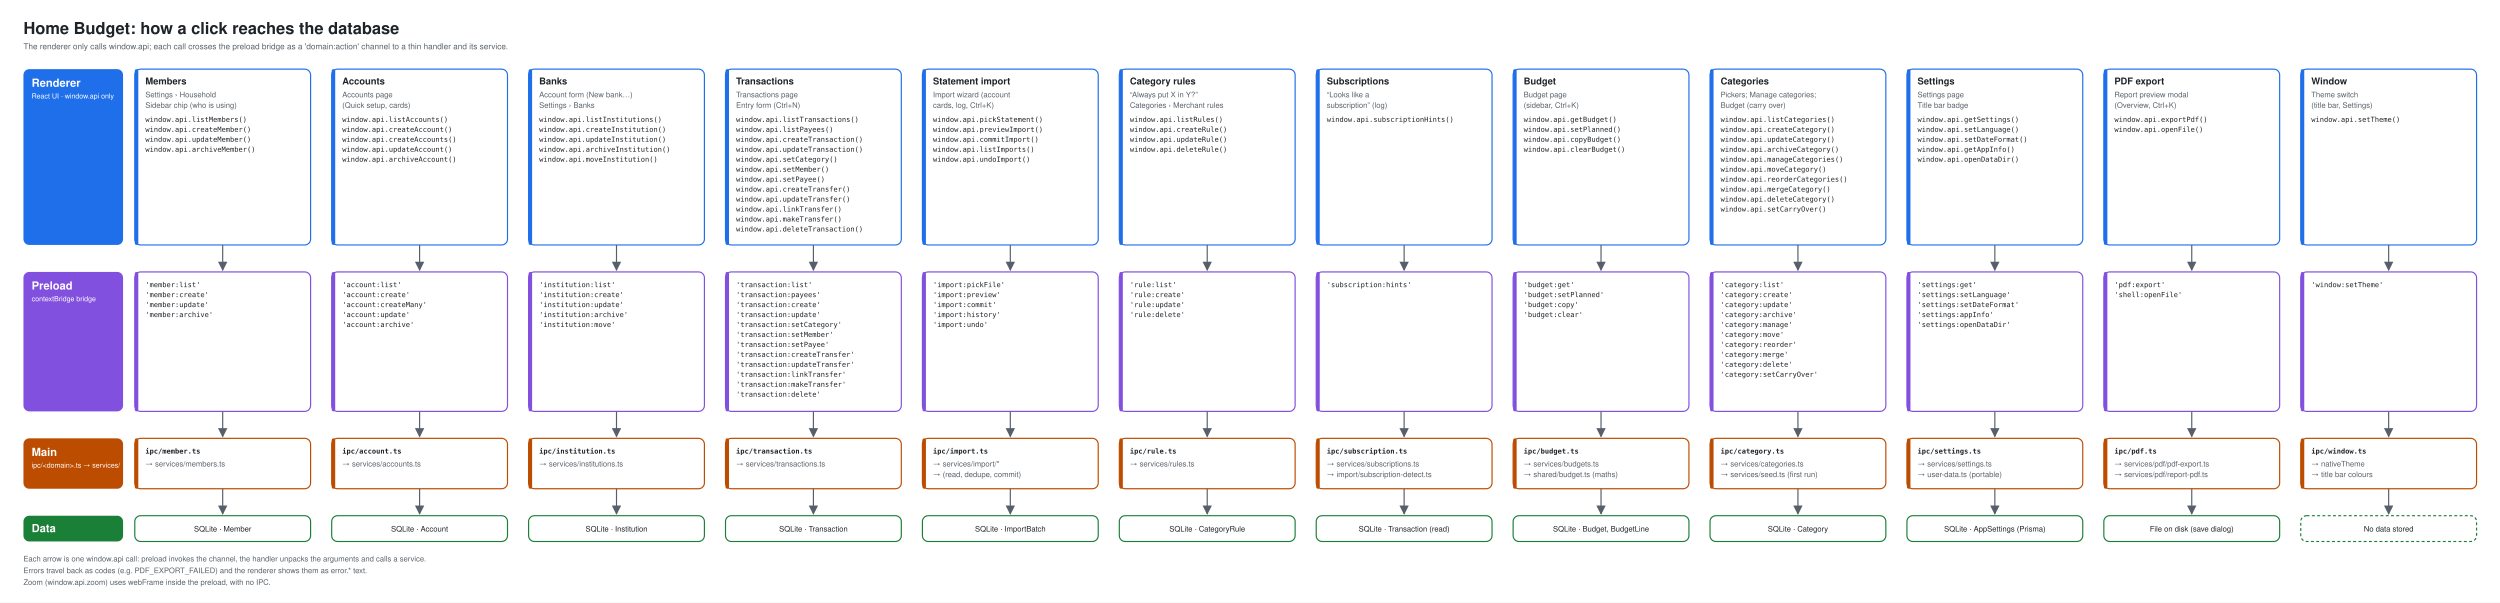
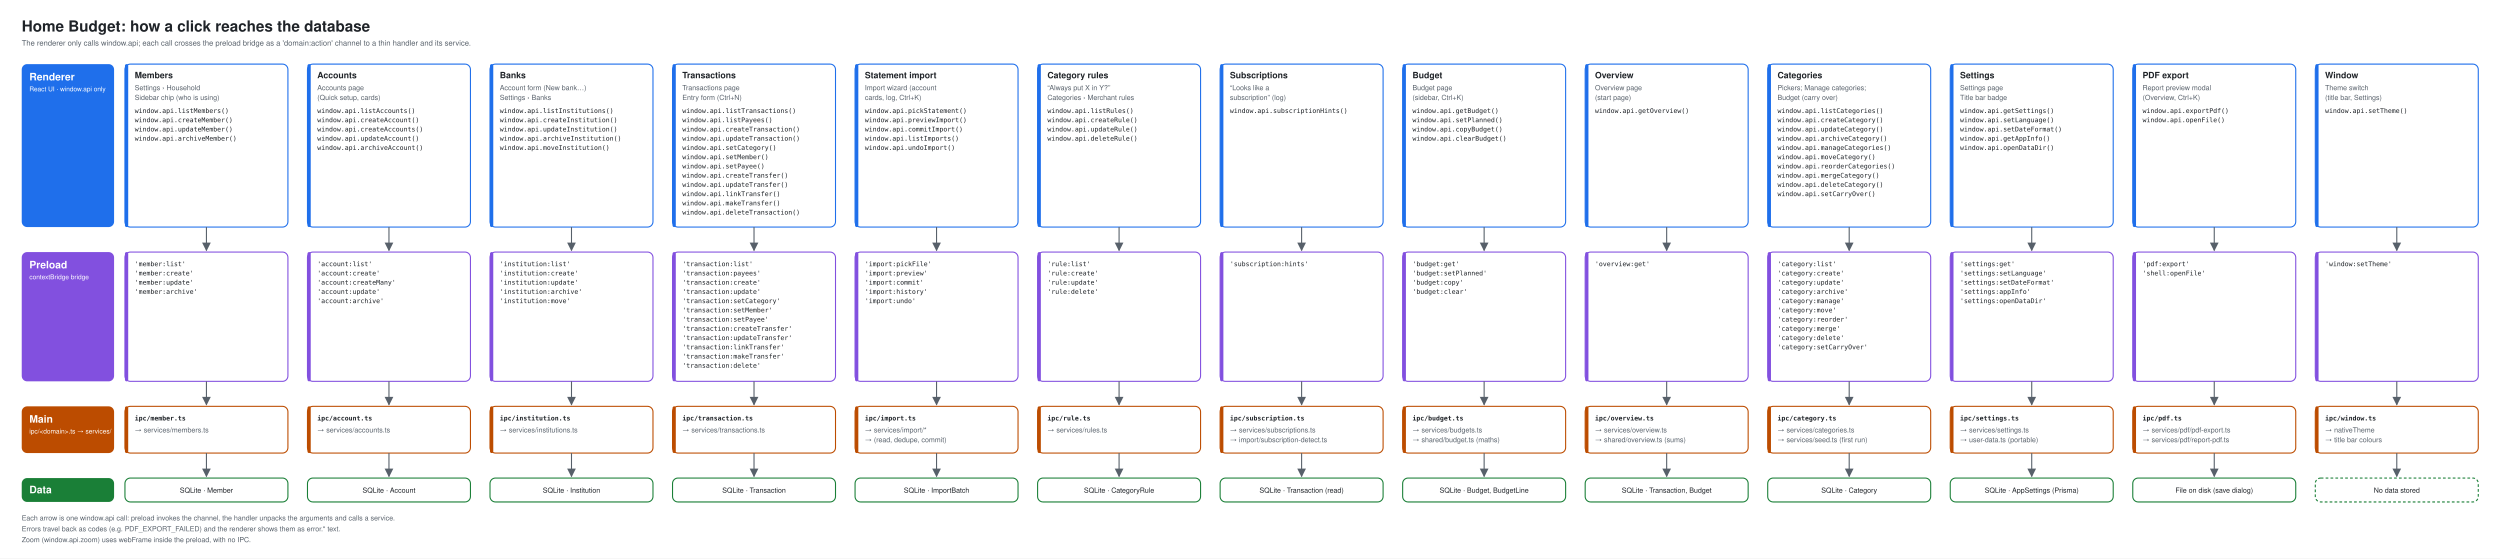
- <svg xmlns="http://www.w3.org/2000/svg" width="4266" height="1028" viewBox="0 0 4266 1028" font-family="Segoe UI, Helvetica, Arial, sans-serif">
+ <svg xmlns="http://www.w3.org/2000/svg" width="4602" height="1028" viewBox="0 0 4602 1028" font-family="Segoe UI, Helvetica, Arial, sans-serif">
  <defs>
    <marker id="a" viewBox="0 0 10 10" refX="9" refY="5" markerWidth="8" markerHeight="8" orient="auto-start-reverse">
      <path d="M0 0 L10 5 L0 10 z" fill="#57606a" />
    </marker>
  </defs>
-   <rect width="4266" height="1028" fill="#ffffff" />
+   <rect width="4602" height="1028" fill="#ffffff" />
  <text x="40" y="58" font-size="28" font-weight="700" fill="#1f2328">Home Budget: how a click reaches the database</text>
  <text x="40" y="84" font-size="14" fill="#57606a">The renderer only calls window.api; each call crosses the preload bridge as a 'domain:action' channel to a thin handler and its service.</text>
  <rect x="40" y="118" width="170" height="300" rx="10" fill="#1f6feb" />
  <text x="54" y="148" font-size="19" font-weight="700" fill="#fff">Renderer</text>
  <text x="54" y="168" font-size="12" fill="#fff">React UI · window.api only</text>
  <rect x="40" y="464" width="170" height="238" rx="10" fill="#8250df" />
  <text x="54" y="494" font-size="19" font-weight="700" fill="#fff">Preload</text>
  <text x="54" y="514" font-size="12" fill="#fff">contextBridge bridge</text>
  <rect x="40" y="748" width="170" height="86" rx="10" fill="#bc4c00" />
  <text x="54" y="778" font-size="19" font-weight="700" fill="#fff">Main</text>
  <text x="54" y="798" font-size="12" fill="#fff">ipc/&lt;domain&gt;.ts → services/</text>
  <rect x="40" y="880" width="170" height="44" rx="10" fill="#1a7f37" />
  <text x="54" y="908" font-size="19" font-weight="700" fill="#fff">Data</text>
  <rect x="230" y="118" width="300" height="300" rx="10" fill="#fff" stroke="#1f6feb" stroke-width="2" />
  <rect x="230" y="118" width="6" height="300" rx="3" fill="#1f6feb" />
  <text x="248" y="144" font-size="16" font-weight="700" fill="#1f2328">Members</text>
  <text x="248" y="166" font-size="13" fill="#57606a">Settings › Household</text>
  <text x="248" y="184" font-size="13" fill="#57606a">Sidebar chip (who is using)</text>
  <text x="248" y="208" font-size="12" font-family="Consolas, Menlo, monospace" fill="#1f2328">window.api.listMembers()</text>
  <text x="248" y="225" font-size="12" font-family="Consolas, Menlo, monospace" fill="#1f2328">window.api.createMember()</text>
  <text x="248" y="242" font-size="12" font-family="Consolas, Menlo, monospace" fill="#1f2328">window.api.updateMember()</text>
  <text x="248" y="259" font-size="12" font-family="Consolas, Menlo, monospace" fill="#1f2328">window.api.archiveMember()</text>
  <rect x="230" y="464" width="300" height="238" rx="10" fill="#fff" stroke="#8250df" stroke-width="2" />
  <rect x="230" y="464" width="6" height="238" rx="3" fill="#8250df" />
  <text x="248" y="490" font-size="12" font-family="Consolas, Menlo, monospace" fill="#1f2328">'member:list'</text>
  <text x="248" y="507" font-size="12" font-family="Consolas, Menlo, monospace" fill="#1f2328">'member:create'</text>
  <text x="248" y="524" font-size="12" font-family="Consolas, Menlo, monospace" fill="#1f2328">'member:update'</text>
  <text x="248" y="541" font-size="12" font-family="Consolas, Menlo, monospace" fill="#1f2328">'member:archive'</text>
  <rect x="230" y="748" width="300" height="86" rx="10" fill="#fff" stroke="#bc4c00" stroke-width="2" />
  <rect x="230" y="748" width="6" height="86" rx="3" fill="#bc4c00" />
  <text x="248" y="774" font-size="12" font-family="Consolas, Menlo, monospace" font-weight="700" fill="#1f2328">ipc/member.ts</text>
  <text x="248" y="796" font-size="13" fill="#57606a">→ services/members.ts</text>
  <rect x="230" y="880" width="300" height="44" rx="10" fill="#fff" stroke="#1a7f37" stroke-width="2" stroke-dasharray="0" />
  <text x="380" y="907" font-size="13" text-anchor="middle" fill="#1f2328">SQLite · Member</text>
  <path d="M380 418 V461" stroke="#57606a" stroke-width="2" fill="none" marker-end="url(#a)" />
  <path d="M380 702 V745" stroke="#57606a" stroke-width="2" fill="none" marker-end="url(#a)" />
  <path d="M380 834 V877" stroke="#57606a" stroke-width="2" fill="none" marker-end="url(#a)" />
  <rect x="566" y="118" width="300" height="300" rx="10" fill="#fff" stroke="#1f6feb" stroke-width="2" />
  <rect x="566" y="118" width="6" height="300" rx="3" fill="#1f6feb" />
  <text x="584" y="144" font-size="16" font-weight="700" fill="#1f2328">Accounts</text>
  <text x="584" y="166" font-size="13" fill="#57606a">Accounts page</text>
  <text x="584" y="184" font-size="13" fill="#57606a">(Quick setup, cards)</text>
  <text x="584" y="208" font-size="12" font-family="Consolas, Menlo, monospace" fill="#1f2328">window.api.listAccounts()</text>
  <text x="584" y="225" font-size="12" font-family="Consolas, Menlo, monospace" fill="#1f2328">window.api.createAccount()</text>
  <text x="584" y="242" font-size="12" font-family="Consolas, Menlo, monospace" fill="#1f2328">window.api.createAccounts()</text>
  <text x="584" y="259" font-size="12" font-family="Consolas, Menlo, monospace" fill="#1f2328">window.api.updateAccount()</text>
  <text x="584" y="276" font-size="12" font-family="Consolas, Menlo, monospace" fill="#1f2328">window.api.archiveAccount()</text>
  <rect x="566" y="464" width="300" height="238" rx="10" fill="#fff" stroke="#8250df" stroke-width="2" />
  <rect x="566" y="464" width="6" height="238" rx="3" fill="#8250df" />
  <text x="584" y="490" font-size="12" font-family="Consolas, Menlo, monospace" fill="#1f2328">'account:list'</text>
  <text x="584" y="507" font-size="12" font-family="Consolas, Menlo, monospace" fill="#1f2328">'account:create'</text>
  <text x="584" y="524" font-size="12" font-family="Consolas, Menlo, monospace" fill="#1f2328">'account:createMany'</text>
  <text x="584" y="541" font-size="12" font-family="Consolas, Menlo, monospace" fill="#1f2328">'account:update'</text>
  <text x="584" y="558" font-size="12" font-family="Consolas, Menlo, monospace" fill="#1f2328">'account:archive'</text>
  <rect x="566" y="748" width="300" height="86" rx="10" fill="#fff" stroke="#bc4c00" stroke-width="2" />
  <rect x="566" y="748" width="6" height="86" rx="3" fill="#bc4c00" />
  <text x="584" y="774" font-size="12" font-family="Consolas, Menlo, monospace" font-weight="700" fill="#1f2328">ipc/account.ts</text>
  <text x="584" y="796" font-size="13" fill="#57606a">→ services/accounts.ts</text>
  <rect x="566" y="880" width="300" height="44" rx="10" fill="#fff" stroke="#1a7f37" stroke-width="2" stroke-dasharray="0" />
  <text x="716" y="907" font-size="13" text-anchor="middle" fill="#1f2328">SQLite · Account</text>
  <path d="M716 418 V461" stroke="#57606a" stroke-width="2" fill="none" marker-end="url(#a)" />
  <path d="M716 702 V745" stroke="#57606a" stroke-width="2" fill="none" marker-end="url(#a)" />
  <path d="M716 834 V877" stroke="#57606a" stroke-width="2" fill="none" marker-end="url(#a)" />
  <rect x="902" y="118" width="300" height="300" rx="10" fill="#fff" stroke="#1f6feb" stroke-width="2" />
  <rect x="902" y="118" width="6" height="300" rx="3" fill="#1f6feb" />
  <text x="920" y="144" font-size="16" font-weight="700" fill="#1f2328">Banks</text>
  <text x="920" y="166" font-size="13" fill="#57606a">Account form (New bank…)</text>
  <text x="920" y="184" font-size="13" fill="#57606a">Settings › Banks</text>
  <text x="920" y="208" font-size="12" font-family="Consolas, Menlo, monospace" fill="#1f2328">window.api.listInstitutions()</text>
  <text x="920" y="225" font-size="12" font-family="Consolas, Menlo, monospace" fill="#1f2328">window.api.createInstitution()</text>
  <text x="920" y="242" font-size="12" font-family="Consolas, Menlo, monospace" fill="#1f2328">window.api.updateInstitution()</text>
  <text x="920" y="259" font-size="12" font-family="Consolas, Menlo, monospace" fill="#1f2328">window.api.archiveInstitution()</text>
  <text x="920" y="276" font-size="12" font-family="Consolas, Menlo, monospace" fill="#1f2328">window.api.moveInstitution()</text>
  <rect x="902" y="464" width="300" height="238" rx="10" fill="#fff" stroke="#8250df" stroke-width="2" />
  <rect x="902" y="464" width="6" height="238" rx="3" fill="#8250df" />
  <text x="920" y="490" font-size="12" font-family="Consolas, Menlo, monospace" fill="#1f2328">'institution:list'</text>
  <text x="920" y="507" font-size="12" font-family="Consolas, Menlo, monospace" fill="#1f2328">'institution:create'</text>
  <text x="920" y="524" font-size="12" font-family="Consolas, Menlo, monospace" fill="#1f2328">'institution:update'</text>
  <text x="920" y="541" font-size="12" font-family="Consolas, Menlo, monospace" fill="#1f2328">'institution:archive'</text>
  <text x="920" y="558" font-size="12" font-family="Consolas, Menlo, monospace" fill="#1f2328">'institution:move'</text>
  <rect x="902" y="748" width="300" height="86" rx="10" fill="#fff" stroke="#bc4c00" stroke-width="2" />
  <rect x="902" y="748" width="6" height="86" rx="3" fill="#bc4c00" />
  <text x="920" y="774" font-size="12" font-family="Consolas, Menlo, monospace" font-weight="700" fill="#1f2328">ipc/institution.ts</text>
  <text x="920" y="796" font-size="13" fill="#57606a">→ services/institutions.ts</text>
  <rect x="902" y="880" width="300" height="44" rx="10" fill="#fff" stroke="#1a7f37" stroke-width="2" stroke-dasharray="0" />
  <text x="1052" y="907" font-size="13" text-anchor="middle" fill="#1f2328">SQLite · Institution</text>
  <path d="M1052 418 V461" stroke="#57606a" stroke-width="2" fill="none" marker-end="url(#a)" />
  <path d="M1052 702 V745" stroke="#57606a" stroke-width="2" fill="none" marker-end="url(#a)" />
  <path d="M1052 834 V877" stroke="#57606a" stroke-width="2" fill="none" marker-end="url(#a)" />
  <rect x="1238" y="118" width="300" height="300" rx="10" fill="#fff" stroke="#1f6feb" stroke-width="2" />
  <rect x="1238" y="118" width="6" height="300" rx="3" fill="#1f6feb" />
  <text x="1256" y="144" font-size="16" font-weight="700" fill="#1f2328">Transactions</text>
  <text x="1256" y="166" font-size="13" fill="#57606a">Transactions page</text>
  <text x="1256" y="184" font-size="13" fill="#57606a">Entry form (Ctrl+N)</text>
  <text x="1256" y="208" font-size="12" font-family="Consolas, Menlo, monospace" fill="#1f2328">window.api.listTransactions()</text>
  <text x="1256" y="225" font-size="12" font-family="Consolas, Menlo, monospace" fill="#1f2328">window.api.listPayees()</text>
  <text x="1256" y="242" font-size="12" font-family="Consolas, Menlo, monospace" fill="#1f2328">window.api.createTransaction()</text>
  <text x="1256" y="259" font-size="12" font-family="Consolas, Menlo, monospace" fill="#1f2328">window.api.updateTransaction()</text>
  <text x="1256" y="276" font-size="12" font-family="Consolas, Menlo, monospace" fill="#1f2328">window.api.setCategory()</text>
  <text x="1256" y="293" font-size="12" font-family="Consolas, Menlo, monospace" fill="#1f2328">window.api.setMember()</text>
  <text x="1256" y="310" font-size="12" font-family="Consolas, Menlo, monospace" fill="#1f2328">window.api.setPayee()</text>
  <text x="1256" y="327" font-size="12" font-family="Consolas, Menlo, monospace" fill="#1f2328">window.api.createTransfer()</text>
  <text x="1256" y="344" font-size="12" font-family="Consolas, Menlo, monospace" fill="#1f2328">window.api.updateTransfer()</text>
  <text x="1256" y="361" font-size="12" font-family="Consolas, Menlo, monospace" fill="#1f2328">window.api.linkTransfer()</text>
  <text x="1256" y="378" font-size="12" font-family="Consolas, Menlo, monospace" fill="#1f2328">window.api.makeTransfer()</text>
  <text x="1256" y="395" font-size="12" font-family="Consolas, Menlo, monospace" fill="#1f2328">window.api.deleteTransaction()</text>
  <rect x="1238" y="464" width="300" height="238" rx="10" fill="#fff" stroke="#8250df" stroke-width="2" />
  <rect x="1238" y="464" width="6" height="238" rx="3" fill="#8250df" />
  <text x="1256" y="490" font-size="12" font-family="Consolas, Menlo, monospace" fill="#1f2328">'transaction:list'</text>
  <text x="1256" y="507" font-size="12" font-family="Consolas, Menlo, monospace" fill="#1f2328">'transaction:payees'</text>
  <text x="1256" y="524" font-size="12" font-family="Consolas, Menlo, monospace" fill="#1f2328">'transaction:create'</text>
  <text x="1256" y="541" font-size="12" font-family="Consolas, Menlo, monospace" fill="#1f2328">'transaction:update'</text>
  <text x="1256" y="558" font-size="12" font-family="Consolas, Menlo, monospace" fill="#1f2328">'transaction:setCategory'</text>
  <text x="1256" y="575" font-size="12" font-family="Consolas, Menlo, monospace" fill="#1f2328">'transaction:setMember'</text>
  <text x="1256" y="592" font-size="12" font-family="Consolas, Menlo, monospace" fill="#1f2328">'transaction:setPayee'</text>
  <text x="1256" y="609" font-size="12" font-family="Consolas, Menlo, monospace" fill="#1f2328">'transaction:createTransfer'</text>
  <text x="1256" y="626" font-size="12" font-family="Consolas, Menlo, monospace" fill="#1f2328">'transaction:updateTransfer'</text>
  <text x="1256" y="643" font-size="12" font-family="Consolas, Menlo, monospace" fill="#1f2328">'transaction:linkTransfer'</text>
  <text x="1256" y="660" font-size="12" font-family="Consolas, Menlo, monospace" fill="#1f2328">'transaction:makeTransfer'</text>
  <text x="1256" y="677" font-size="12" font-family="Consolas, Menlo, monospace" fill="#1f2328">'transaction:delete'</text>
  <rect x="1238" y="748" width="300" height="86" rx="10" fill="#fff" stroke="#bc4c00" stroke-width="2" />
  <rect x="1238" y="748" width="6" height="86" rx="3" fill="#bc4c00" />
  <text x="1256" y="774" font-size="12" font-family="Consolas, Menlo, monospace" font-weight="700" fill="#1f2328">ipc/transaction.ts</text>
  <text x="1256" y="796" font-size="13" fill="#57606a">→ services/transactions.ts</text>
  <rect x="1238" y="880" width="300" height="44" rx="10" fill="#fff" stroke="#1a7f37" stroke-width="2" stroke-dasharray="0" />
  <text x="1388" y="907" font-size="13" text-anchor="middle" fill="#1f2328">SQLite · Transaction</text>
  <path d="M1388 418 V461" stroke="#57606a" stroke-width="2" fill="none" marker-end="url(#a)" />
  <path d="M1388 702 V745" stroke="#57606a" stroke-width="2" fill="none" marker-end="url(#a)" />
  <path d="M1388 834 V877" stroke="#57606a" stroke-width="2" fill="none" marker-end="url(#a)" />
  <rect x="1574" y="118" width="300" height="300" rx="10" fill="#fff" stroke="#1f6feb" stroke-width="2" />
  <rect x="1574" y="118" width="6" height="300" rx="3" fill="#1f6feb" />
  <text x="1592" y="144" font-size="16" font-weight="700" fill="#1f2328">Statement import</text>
  <text x="1592" y="166" font-size="13" fill="#57606a">Import wizard (account</text>
  <text x="1592" y="184" font-size="13" fill="#57606a">cards, log, Ctrl+K)</text>
  <text x="1592" y="208" font-size="12" font-family="Consolas, Menlo, monospace" fill="#1f2328">window.api.pickStatement()</text>
  <text x="1592" y="225" font-size="12" font-family="Consolas, Menlo, monospace" fill="#1f2328">window.api.previewImport()</text>
  <text x="1592" y="242" font-size="12" font-family="Consolas, Menlo, monospace" fill="#1f2328">window.api.commitImport()</text>
  <text x="1592" y="259" font-size="12" font-family="Consolas, Menlo, monospace" fill="#1f2328">window.api.listImports()</text>
  <text x="1592" y="276" font-size="12" font-family="Consolas, Menlo, monospace" fill="#1f2328">window.api.undoImport()</text>
  <rect x="1574" y="464" width="300" height="238" rx="10" fill="#fff" stroke="#8250df" stroke-width="2" />
  <rect x="1574" y="464" width="6" height="238" rx="3" fill="#8250df" />
  <text x="1592" y="490" font-size="12" font-family="Consolas, Menlo, monospace" fill="#1f2328">'import:pickFile'</text>
  <text x="1592" y="507" font-size="12" font-family="Consolas, Menlo, monospace" fill="#1f2328">'import:preview'</text>
  <text x="1592" y="524" font-size="12" font-family="Consolas, Menlo, monospace" fill="#1f2328">'import:commit'</text>
  <text x="1592" y="541" font-size="12" font-family="Consolas, Menlo, monospace" fill="#1f2328">'import:history'</text>
  <text x="1592" y="558" font-size="12" font-family="Consolas, Menlo, monospace" fill="#1f2328">'import:undo'</text>
  <rect x="1574" y="748" width="300" height="86" rx="10" fill="#fff" stroke="#bc4c00" stroke-width="2" />
  <rect x="1574" y="748" width="6" height="86" rx="3" fill="#bc4c00" />
  <text x="1592" y="774" font-size="12" font-family="Consolas, Menlo, monospace" font-weight="700" fill="#1f2328">ipc/import.ts</text>
  <text x="1592" y="796" font-size="13" fill="#57606a">→ services/import/*</text>
  <text x="1592" y="814" font-size="13" fill="#57606a">→ (read, dedupe, commit)</text>
  <rect x="1574" y="880" width="300" height="44" rx="10" fill="#fff" stroke="#1a7f37" stroke-width="2" stroke-dasharray="0" />
  <text x="1724" y="907" font-size="13" text-anchor="middle" fill="#1f2328">SQLite · ImportBatch</text>
  <path d="M1724 418 V461" stroke="#57606a" stroke-width="2" fill="none" marker-end="url(#a)" />
  <path d="M1724 702 V745" stroke="#57606a" stroke-width="2" fill="none" marker-end="url(#a)" />
  <path d="M1724 834 V877" stroke="#57606a" stroke-width="2" fill="none" marker-end="url(#a)" />
  <rect x="1910" y="118" width="300" height="300" rx="10" fill="#fff" stroke="#1f6feb" stroke-width="2" />
  <rect x="1910" y="118" width="6" height="300" rx="3" fill="#1f6feb" />
  <text x="1928" y="144" font-size="16" font-weight="700" fill="#1f2328">Category rules</text>
  <text x="1928" y="166" font-size="13" fill="#57606a">“Always put X in Y?”</text>
  <text x="1928" y="184" font-size="13" fill="#57606a">Categories › Merchant rules</text>
  <text x="1928" y="208" font-size="12" font-family="Consolas, Menlo, monospace" fill="#1f2328">window.api.listRules()</text>
  <text x="1928" y="225" font-size="12" font-family="Consolas, Menlo, monospace" fill="#1f2328">window.api.createRule()</text>
  <text x="1928" y="242" font-size="12" font-family="Consolas, Menlo, monospace" fill="#1f2328">window.api.updateRule()</text>
  <text x="1928" y="259" font-size="12" font-family="Consolas, Menlo, monospace" fill="#1f2328">window.api.deleteRule()</text>
  <rect x="1910" y="464" width="300" height="238" rx="10" fill="#fff" stroke="#8250df" stroke-width="2" />
  <rect x="1910" y="464" width="6" height="238" rx="3" fill="#8250df" />
  <text x="1928" y="490" font-size="12" font-family="Consolas, Menlo, monospace" fill="#1f2328">'rule:list'</text>
  <text x="1928" y="507" font-size="12" font-family="Consolas, Menlo, monospace" fill="#1f2328">'rule:create'</text>
  <text x="1928" y="524" font-size="12" font-family="Consolas, Menlo, monospace" fill="#1f2328">'rule:update'</text>
  <text x="1928" y="541" font-size="12" font-family="Consolas, Menlo, monospace" fill="#1f2328">'rule:delete'</text>
  <rect x="1910" y="748" width="300" height="86" rx="10" fill="#fff" stroke="#bc4c00" stroke-width="2" />
  <rect x="1910" y="748" width="6" height="86" rx="3" fill="#bc4c00" />
  <text x="1928" y="774" font-size="12" font-family="Consolas, Menlo, monospace" font-weight="700" fill="#1f2328">ipc/rule.ts</text>
  <text x="1928" y="796" font-size="13" fill="#57606a">→ services/rules.ts</text>
  <rect x="1910" y="880" width="300" height="44" rx="10" fill="#fff" stroke="#1a7f37" stroke-width="2" stroke-dasharray="0" />
  <text x="2060" y="907" font-size="13" text-anchor="middle" fill="#1f2328">SQLite · CategoryRule</text>
  <path d="M2060 418 V461" stroke="#57606a" stroke-width="2" fill="none" marker-end="url(#a)" />
  <path d="M2060 702 V745" stroke="#57606a" stroke-width="2" fill="none" marker-end="url(#a)" />
  <path d="M2060 834 V877" stroke="#57606a" stroke-width="2" fill="none" marker-end="url(#a)" />
  <rect x="2246" y="118" width="300" height="300" rx="10" fill="#fff" stroke="#1f6feb" stroke-width="2" />
  <rect x="2246" y="118" width="6" height="300" rx="3" fill="#1f6feb" />
  <text x="2264" y="144" font-size="16" font-weight="700" fill="#1f2328">Subscriptions</text>
  <text x="2264" y="166" font-size="13" fill="#57606a">“Looks like a</text>
  <text x="2264" y="184" font-size="13" fill="#57606a">subscription” (log)</text>
  <text x="2264" y="208" font-size="12" font-family="Consolas, Menlo, monospace" fill="#1f2328">window.api.subscriptionHints()</text>
  <rect x="2246" y="464" width="300" height="238" rx="10" fill="#fff" stroke="#8250df" stroke-width="2" />
  <rect x="2246" y="464" width="6" height="238" rx="3" fill="#8250df" />
  <text x="2264" y="490" font-size="12" font-family="Consolas, Menlo, monospace" fill="#1f2328">'subscription:hints'</text>
  <rect x="2246" y="748" width="300" height="86" rx="10" fill="#fff" stroke="#bc4c00" stroke-width="2" />
  <rect x="2246" y="748" width="6" height="86" rx="3" fill="#bc4c00" />
  <text x="2264" y="774" font-size="12" font-family="Consolas, Menlo, monospace" font-weight="700" fill="#1f2328">ipc/subscription.ts</text>
  <text x="2264" y="796" font-size="13" fill="#57606a">→ services/subscriptions.ts</text>
  <text x="2264" y="814" font-size="13" fill="#57606a">→ import/subscription-detect.ts</text>
  <rect x="2246" y="880" width="300" height="44" rx="10" fill="#fff" stroke="#1a7f37" stroke-width="2" stroke-dasharray="0" />
  <text x="2396" y="907" font-size="13" text-anchor="middle" fill="#1f2328">SQLite · Transaction (read)</text>
  <path d="M2396 418 V461" stroke="#57606a" stroke-width="2" fill="none" marker-end="url(#a)" />
  <path d="M2396 702 V745" stroke="#57606a" stroke-width="2" fill="none" marker-end="url(#a)" />
  <path d="M2396 834 V877" stroke="#57606a" stroke-width="2" fill="none" marker-end="url(#a)" />
  <rect x="2582" y="118" width="300" height="300" rx="10" fill="#fff" stroke="#1f6feb" stroke-width="2" />
  <rect x="2582" y="118" width="6" height="300" rx="3" fill="#1f6feb" />
  <text x="2600" y="144" font-size="16" font-weight="700" fill="#1f2328">Budget</text>
  <text x="2600" y="166" font-size="13" fill="#57606a">Budget page</text>
  <text x="2600" y="184" font-size="13" fill="#57606a">(sidebar, Ctrl+K)</text>
  <text x="2600" y="208" font-size="12" font-family="Consolas, Menlo, monospace" fill="#1f2328">window.api.getBudget()</text>
  <text x="2600" y="225" font-size="12" font-family="Consolas, Menlo, monospace" fill="#1f2328">window.api.setPlanned()</text>
  <text x="2600" y="242" font-size="12" font-family="Consolas, Menlo, monospace" fill="#1f2328">window.api.copyBudget()</text>
  <text x="2600" y="259" font-size="12" font-family="Consolas, Menlo, monospace" fill="#1f2328">window.api.clearBudget()</text>
  <rect x="2582" y="464" width="300" height="238" rx="10" fill="#fff" stroke="#8250df" stroke-width="2" />
  <rect x="2582" y="464" width="6" height="238" rx="3" fill="#8250df" />
  <text x="2600" y="490" font-size="12" font-family="Consolas, Menlo, monospace" fill="#1f2328">'budget:get'</text>
  <text x="2600" y="507" font-size="12" font-family="Consolas, Menlo, monospace" fill="#1f2328">'budget:setPlanned'</text>
  <text x="2600" y="524" font-size="12" font-family="Consolas, Menlo, monospace" fill="#1f2328">'budget:copy'</text>
  <text x="2600" y="541" font-size="12" font-family="Consolas, Menlo, monospace" fill="#1f2328">'budget:clear'</text>
  <rect x="2582" y="748" width="300" height="86" rx="10" fill="#fff" stroke="#bc4c00" stroke-width="2" />
  <rect x="2582" y="748" width="6" height="86" rx="3" fill="#bc4c00" />
  <text x="2600" y="774" font-size="12" font-family="Consolas, Menlo, monospace" font-weight="700" fill="#1f2328">ipc/budget.ts</text>
  <text x="2600" y="796" font-size="13" fill="#57606a">→ services/budgets.ts</text>
  <text x="2600" y="814" font-size="13" fill="#57606a">→ shared/budget.ts (maths)</text>
  <rect x="2582" y="880" width="300" height="44" rx="10" fill="#fff" stroke="#1a7f37" stroke-width="2" stroke-dasharray="0" />
  <text x="2732" y="907" font-size="13" text-anchor="middle" fill="#1f2328">SQLite · Budget, BudgetLine</text>
  <path d="M2732 418 V461" stroke="#57606a" stroke-width="2" fill="none" marker-end="url(#a)" />
  <path d="M2732 702 V745" stroke="#57606a" stroke-width="2" fill="none" marker-end="url(#a)" />
  <path d="M2732 834 V877" stroke="#57606a" stroke-width="2" fill="none" marker-end="url(#a)" />
  <rect x="2918" y="118" width="300" height="300" rx="10" fill="#fff" stroke="#1f6feb" stroke-width="2" />
  <rect x="2918" y="118" width="6" height="300" rx="3" fill="#1f6feb" />
-   <text x="2936" y="144" font-size="16" font-weight="700" fill="#1f2328">Categories</text>
-   <text x="2936" y="166" font-size="13" fill="#57606a">Pickers; Manage categories;</text>
-   <text x="2936" y="184" font-size="13" fill="#57606a">Budget (carry over)</text>
-   <text x="2936" y="208" font-size="12" font-family="Consolas, Menlo, monospace" fill="#1f2328">window.api.listCategories()</text>
-   <text x="2936" y="225" font-size="12" font-family="Consolas, Menlo, monospace" fill="#1f2328">window.api.createCategory()</text>
-   <text x="2936" y="242" font-size="12" font-family="Consolas, Menlo, monospace" fill="#1f2328">window.api.updateCategory()</text>
-   <text x="2936" y="259" font-size="12" font-family="Consolas, Menlo, monospace" fill="#1f2328">window.api.archiveCategory()</text>
-   <text x="2936" y="276" font-size="12" font-family="Consolas, Menlo, monospace" fill="#1f2328">window.api.manageCategories()</text>
-   <text x="2936" y="293" font-size="12" font-family="Consolas, Menlo, monospace" fill="#1f2328">window.api.moveCategory()</text>
-   <text x="2936" y="310" font-size="12" font-family="Consolas, Menlo, monospace" fill="#1f2328">window.api.reorderCategories()</text>
-   <text x="2936" y="327" font-size="12" font-family="Consolas, Menlo, monospace" fill="#1f2328">window.api.mergeCategory()</text>
-   <text x="2936" y="344" font-size="12" font-family="Consolas, Menlo, monospace" fill="#1f2328">window.api.deleteCategory()</text>
-   <text x="2936" y="361" font-size="12" font-family="Consolas, Menlo, monospace" fill="#1f2328">window.api.setCarryOver()</text>
+   <text x="2936" y="144" font-size="16" font-weight="700" fill="#1f2328">Overview</text>
+   <text x="2936" y="166" font-size="13" fill="#57606a">Overview page</text>
+   <text x="2936" y="184" font-size="13" fill="#57606a">(start page)</text>
+   <text x="2936" y="208" font-size="12" font-family="Consolas, Menlo, monospace" fill="#1f2328">window.api.getOverview()</text>
  <rect x="2918" y="464" width="300" height="238" rx="10" fill="#fff" stroke="#8250df" stroke-width="2" />
  <rect x="2918" y="464" width="6" height="238" rx="3" fill="#8250df" />
-   <text x="2936" y="490" font-size="12" font-family="Consolas, Menlo, monospace" fill="#1f2328">'category:list'</text>
-   <text x="2936" y="507" font-size="12" font-family="Consolas, Menlo, monospace" fill="#1f2328">'category:create'</text>
-   <text x="2936" y="524" font-size="12" font-family="Consolas, Menlo, monospace" fill="#1f2328">'category:update'</text>
-   <text x="2936" y="541" font-size="12" font-family="Consolas, Menlo, monospace" fill="#1f2328">'category:archive'</text>
-   <text x="2936" y="558" font-size="12" font-family="Consolas, Menlo, monospace" fill="#1f2328">'category:manage'</text>
-   <text x="2936" y="575" font-size="12" font-family="Consolas, Menlo, monospace" fill="#1f2328">'category:move'</text>
-   <text x="2936" y="592" font-size="12" font-family="Consolas, Menlo, monospace" fill="#1f2328">'category:reorder'</text>
-   <text x="2936" y="609" font-size="12" font-family="Consolas, Menlo, monospace" fill="#1f2328">'category:merge'</text>
-   <text x="2936" y="626" font-size="12" font-family="Consolas, Menlo, monospace" fill="#1f2328">'category:delete'</text>
-   <text x="2936" y="643" font-size="12" font-family="Consolas, Menlo, monospace" fill="#1f2328">'category:setCarryOver'</text>
+   <text x="2936" y="490" font-size="12" font-family="Consolas, Menlo, monospace" fill="#1f2328">'overview:get'</text>
  <rect x="2918" y="748" width="300" height="86" rx="10" fill="#fff" stroke="#bc4c00" stroke-width="2" />
  <rect x="2918" y="748" width="6" height="86" rx="3" fill="#bc4c00" />
-   <text x="2936" y="774" font-size="12" font-family="Consolas, Menlo, monospace" font-weight="700" fill="#1f2328">ipc/category.ts</text>
-   <text x="2936" y="796" font-size="13" fill="#57606a">→ services/categories.ts</text>
-   <text x="2936" y="814" font-size="13" fill="#57606a">→ services/seed.ts (first run)</text>
+   <text x="2936" y="774" font-size="12" font-family="Consolas, Menlo, monospace" font-weight="700" fill="#1f2328">ipc/overview.ts</text>
+   <text x="2936" y="796" font-size="13" fill="#57606a">→ services/overview.ts</text>
+   <text x="2936" y="814" font-size="13" fill="#57606a">→ shared/overview.ts (sums)</text>
  <rect x="2918" y="880" width="300" height="44" rx="10" fill="#fff" stroke="#1a7f37" stroke-width="2" stroke-dasharray="0" />
-   <text x="3068" y="907" font-size="13" text-anchor="middle" fill="#1f2328">SQLite · Category</text>
+   <text x="3068" y="907" font-size="13" text-anchor="middle" fill="#1f2328">SQLite · Transaction, Budget</text>
  <path d="M3068 418 V461" stroke="#57606a" stroke-width="2" fill="none" marker-end="url(#a)" />
  <path d="M3068 702 V745" stroke="#57606a" stroke-width="2" fill="none" marker-end="url(#a)" />
  <path d="M3068 834 V877" stroke="#57606a" stroke-width="2" fill="none" marker-end="url(#a)" />
  <rect x="3254" y="118" width="300" height="300" rx="10" fill="#fff" stroke="#1f6feb" stroke-width="2" />
  <rect x="3254" y="118" width="6" height="300" rx="3" fill="#1f6feb" />
-   <text x="3272" y="144" font-size="16" font-weight="700" fill="#1f2328">Settings</text>
-   <text x="3272" y="166" font-size="13" fill="#57606a">Settings page</text>
-   <text x="3272" y="184" font-size="13" fill="#57606a">Title bar badge</text>
-   <text x="3272" y="208" font-size="12" font-family="Consolas, Menlo, monospace" fill="#1f2328">window.api.getSettings()</text>
-   <text x="3272" y="225" font-size="12" font-family="Consolas, Menlo, monospace" fill="#1f2328">window.api.setLanguage()</text>
-   <text x="3272" y="242" font-size="12" font-family="Consolas, Menlo, monospace" fill="#1f2328">window.api.setDateFormat()</text>
-   <text x="3272" y="259" font-size="12" font-family="Consolas, Menlo, monospace" fill="#1f2328">window.api.getAppInfo()</text>
-   <text x="3272" y="276" font-size="12" font-family="Consolas, Menlo, monospace" fill="#1f2328">window.api.openDataDir()</text>
+   <text x="3272" y="144" font-size="16" font-weight="700" fill="#1f2328">Categories</text>
+   <text x="3272" y="166" font-size="13" fill="#57606a">Pickers; Manage categories;</text>
+   <text x="3272" y="184" font-size="13" fill="#57606a">Budget (carry over)</text>
+   <text x="3272" y="208" font-size="12" font-family="Consolas, Menlo, monospace" fill="#1f2328">window.api.listCategories()</text>
+   <text x="3272" y="225" font-size="12" font-family="Consolas, Menlo, monospace" fill="#1f2328">window.api.createCategory()</text>
+   <text x="3272" y="242" font-size="12" font-family="Consolas, Menlo, monospace" fill="#1f2328">window.api.updateCategory()</text>
+   <text x="3272" y="259" font-size="12" font-family="Consolas, Menlo, monospace" fill="#1f2328">window.api.archiveCategory()</text>
+   <text x="3272" y="276" font-size="12" font-family="Consolas, Menlo, monospace" fill="#1f2328">window.api.manageCategories()</text>
+   <text x="3272" y="293" font-size="12" font-family="Consolas, Menlo, monospace" fill="#1f2328">window.api.moveCategory()</text>
+   <text x="3272" y="310" font-size="12" font-family="Consolas, Menlo, monospace" fill="#1f2328">window.api.reorderCategories()</text>
+   <text x="3272" y="327" font-size="12" font-family="Consolas, Menlo, monospace" fill="#1f2328">window.api.mergeCategory()</text>
+   <text x="3272" y="344" font-size="12" font-family="Consolas, Menlo, monospace" fill="#1f2328">window.api.deleteCategory()</text>
+   <text x="3272" y="361" font-size="12" font-family="Consolas, Menlo, monospace" fill="#1f2328">window.api.setCarryOver()</text>
  <rect x="3254" y="464" width="300" height="238" rx="10" fill="#fff" stroke="#8250df" stroke-width="2" />
  <rect x="3254" y="464" width="6" height="238" rx="3" fill="#8250df" />
-   <text x="3272" y="490" font-size="12" font-family="Consolas, Menlo, monospace" fill="#1f2328">'settings:get'</text>
-   <text x="3272" y="507" font-size="12" font-family="Consolas, Menlo, monospace" fill="#1f2328">'settings:setLanguage'</text>
-   <text x="3272" y="524" font-size="12" font-family="Consolas, Menlo, monospace" fill="#1f2328">'settings:setDateFormat'</text>
-   <text x="3272" y="541" font-size="12" font-family="Consolas, Menlo, monospace" fill="#1f2328">'settings:appInfo'</text>
-   <text x="3272" y="558" font-size="12" font-family="Consolas, Menlo, monospace" fill="#1f2328">'settings:openDataDir'</text>
+   <text x="3272" y="490" font-size="12" font-family="Consolas, Menlo, monospace" fill="#1f2328">'category:list'</text>
+   <text x="3272" y="507" font-size="12" font-family="Consolas, Menlo, monospace" fill="#1f2328">'category:create'</text>
+   <text x="3272" y="524" font-size="12" font-family="Consolas, Menlo, monospace" fill="#1f2328">'category:update'</text>
+   <text x="3272" y="541" font-size="12" font-family="Consolas, Menlo, monospace" fill="#1f2328">'category:archive'</text>
+   <text x="3272" y="558" font-size="12" font-family="Consolas, Menlo, monospace" fill="#1f2328">'category:manage'</text>
+   <text x="3272" y="575" font-size="12" font-family="Consolas, Menlo, monospace" fill="#1f2328">'category:move'</text>
+   <text x="3272" y="592" font-size="12" font-family="Consolas, Menlo, monospace" fill="#1f2328">'category:reorder'</text>
+   <text x="3272" y="609" font-size="12" font-family="Consolas, Menlo, monospace" fill="#1f2328">'category:merge'</text>
+   <text x="3272" y="626" font-size="12" font-family="Consolas, Menlo, monospace" fill="#1f2328">'category:delete'</text>
+   <text x="3272" y="643" font-size="12" font-family="Consolas, Menlo, monospace" fill="#1f2328">'category:setCarryOver'</text>
  <rect x="3254" y="748" width="300" height="86" rx="10" fill="#fff" stroke="#bc4c00" stroke-width="2" />
  <rect x="3254" y="748" width="6" height="86" rx="3" fill="#bc4c00" />
-   <text x="3272" y="774" font-size="12" font-family="Consolas, Menlo, monospace" font-weight="700" fill="#1f2328">ipc/settings.ts</text>
-   <text x="3272" y="796" font-size="13" fill="#57606a">→ services/settings.ts</text>
-   <text x="3272" y="814" font-size="13" fill="#57606a">→ user-data.ts (portable)</text>
+   <text x="3272" y="774" font-size="12" font-family="Consolas, Menlo, monospace" font-weight="700" fill="#1f2328">ipc/category.ts</text>
+   <text x="3272" y="796" font-size="13" fill="#57606a">→ services/categories.ts</text>
+   <text x="3272" y="814" font-size="13" fill="#57606a">→ services/seed.ts (first run)</text>
  <rect x="3254" y="880" width="300" height="44" rx="10" fill="#fff" stroke="#1a7f37" stroke-width="2" stroke-dasharray="0" />
-   <text x="3404" y="907" font-size="13" text-anchor="middle" fill="#1f2328">SQLite · AppSettings (Prisma)</text>
+   <text x="3404" y="907" font-size="13" text-anchor="middle" fill="#1f2328">SQLite · Category</text>
  <path d="M3404 418 V461" stroke="#57606a" stroke-width="2" fill="none" marker-end="url(#a)" />
  <path d="M3404 702 V745" stroke="#57606a" stroke-width="2" fill="none" marker-end="url(#a)" />
  <path d="M3404 834 V877" stroke="#57606a" stroke-width="2" fill="none" marker-end="url(#a)" />
  <rect x="3590" y="118" width="300" height="300" rx="10" fill="#fff" stroke="#1f6feb" stroke-width="2" />
  <rect x="3590" y="118" width="6" height="300" rx="3" fill="#1f6feb" />
-   <text x="3608" y="144" font-size="16" font-weight="700" fill="#1f2328">PDF export</text>
-   <text x="3608" y="166" font-size="13" fill="#57606a">Report preview modal</text>
-   <text x="3608" y="184" font-size="13" fill="#57606a">(Overview, Ctrl+K)</text>
-   <text x="3608" y="208" font-size="12" font-family="Consolas, Menlo, monospace" fill="#1f2328">window.api.exportPdf()</text>
-   <text x="3608" y="225" font-size="12" font-family="Consolas, Menlo, monospace" fill="#1f2328">window.api.openFile()</text>
+   <text x="3608" y="144" font-size="16" font-weight="700" fill="#1f2328">Settings</text>
+   <text x="3608" y="166" font-size="13" fill="#57606a">Settings page</text>
+   <text x="3608" y="184" font-size="13" fill="#57606a">Title bar badge</text>
+   <text x="3608" y="208" font-size="12" font-family="Consolas, Menlo, monospace" fill="#1f2328">window.api.getSettings()</text>
+   <text x="3608" y="225" font-size="12" font-family="Consolas, Menlo, monospace" fill="#1f2328">window.api.setLanguage()</text>
+   <text x="3608" y="242" font-size="12" font-family="Consolas, Menlo, monospace" fill="#1f2328">window.api.setDateFormat()</text>
+   <text x="3608" y="259" font-size="12" font-family="Consolas, Menlo, monospace" fill="#1f2328">window.api.getAppInfo()</text>
+   <text x="3608" y="276" font-size="12" font-family="Consolas, Menlo, monospace" fill="#1f2328">window.api.openDataDir()</text>
  <rect x="3590" y="464" width="300" height="238" rx="10" fill="#fff" stroke="#8250df" stroke-width="2" />
  <rect x="3590" y="464" width="6" height="238" rx="3" fill="#8250df" />
-   <text x="3608" y="490" font-size="12" font-family="Consolas, Menlo, monospace" fill="#1f2328">'pdf:export'</text>
-   <text x="3608" y="507" font-size="12" font-family="Consolas, Menlo, monospace" fill="#1f2328">'shell:openFile'</text>
+   <text x="3608" y="490" font-size="12" font-family="Consolas, Menlo, monospace" fill="#1f2328">'settings:get'</text>
+   <text x="3608" y="507" font-size="12" font-family="Consolas, Menlo, monospace" fill="#1f2328">'settings:setLanguage'</text>
+   <text x="3608" y="524" font-size="12" font-family="Consolas, Menlo, monospace" fill="#1f2328">'settings:setDateFormat'</text>
+   <text x="3608" y="541" font-size="12" font-family="Consolas, Menlo, monospace" fill="#1f2328">'settings:appInfo'</text>
+   <text x="3608" y="558" font-size="12" font-family="Consolas, Menlo, monospace" fill="#1f2328">'settings:openDataDir'</text>
  <rect x="3590" y="748" width="300" height="86" rx="10" fill="#fff" stroke="#bc4c00" stroke-width="2" />
  <rect x="3590" y="748" width="6" height="86" rx="3" fill="#bc4c00" />
-   <text x="3608" y="774" font-size="12" font-family="Consolas, Menlo, monospace" font-weight="700" fill="#1f2328">ipc/pdf.ts</text>
-   <text x="3608" y="796" font-size="13" fill="#57606a">→ services/pdf/pdf-export.ts</text>
-   <text x="3608" y="814" font-size="13" fill="#57606a">→ services/pdf/report-pdf.ts</text>
+   <text x="3608" y="774" font-size="12" font-family="Consolas, Menlo, monospace" font-weight="700" fill="#1f2328">ipc/settings.ts</text>
+   <text x="3608" y="796" font-size="13" fill="#57606a">→ services/settings.ts</text>
+   <text x="3608" y="814" font-size="13" fill="#57606a">→ user-data.ts (portable)</text>
  <rect x="3590" y="880" width="300" height="44" rx="10" fill="#fff" stroke="#1a7f37" stroke-width="2" stroke-dasharray="0" />
-   <text x="3740" y="907" font-size="13" text-anchor="middle" fill="#1f2328">File on disk (save dialog)</text>
+   <text x="3740" y="907" font-size="13" text-anchor="middle" fill="#1f2328">SQLite · AppSettings (Prisma)</text>
  <path d="M3740 418 V461" stroke="#57606a" stroke-width="2" fill="none" marker-end="url(#a)" />
  <path d="M3740 702 V745" stroke="#57606a" stroke-width="2" fill="none" marker-end="url(#a)" />
  <path d="M3740 834 V877" stroke="#57606a" stroke-width="2" fill="none" marker-end="url(#a)" />
  <rect x="3926" y="118" width="300" height="300" rx="10" fill="#fff" stroke="#1f6feb" stroke-width="2" />
  <rect x="3926" y="118" width="6" height="300" rx="3" fill="#1f6feb" />
-   <text x="3944" y="144" font-size="16" font-weight="700" fill="#1f2328">Window</text>
-   <text x="3944" y="166" font-size="13" fill="#57606a">Theme switch</text>
-   <text x="3944" y="184" font-size="13" fill="#57606a">(title bar, Settings)</text>
-   <text x="3944" y="208" font-size="12" font-family="Consolas, Menlo, monospace" fill="#1f2328">window.api.setTheme()</text>
+   <text x="3944" y="144" font-size="16" font-weight="700" fill="#1f2328">PDF export</text>
+   <text x="3944" y="166" font-size="13" fill="#57606a">Report preview modal</text>
+   <text x="3944" y="184" font-size="13" fill="#57606a">(Overview, Ctrl+K)</text>
+   <text x="3944" y="208" font-size="12" font-family="Consolas, Menlo, monospace" fill="#1f2328">window.api.exportPdf()</text>
+   <text x="3944" y="225" font-size="12" font-family="Consolas, Menlo, monospace" fill="#1f2328">window.api.openFile()</text>
  <rect x="3926" y="464" width="300" height="238" rx="10" fill="#fff" stroke="#8250df" stroke-width="2" />
  <rect x="3926" y="464" width="6" height="238" rx="3" fill="#8250df" />
-   <text x="3944" y="490" font-size="12" font-family="Consolas, Menlo, monospace" fill="#1f2328">'window:setTheme'</text>
+   <text x="3944" y="490" font-size="12" font-family="Consolas, Menlo, monospace" fill="#1f2328">'pdf:export'</text>
+   <text x="3944" y="507" font-size="12" font-family="Consolas, Menlo, monospace" fill="#1f2328">'shell:openFile'</text>
  <rect x="3926" y="748" width="300" height="86" rx="10" fill="#fff" stroke="#bc4c00" stroke-width="2" />
  <rect x="3926" y="748" width="6" height="86" rx="3" fill="#bc4c00" />
-   <text x="3944" y="774" font-size="12" font-family="Consolas, Menlo, monospace" font-weight="700" fill="#1f2328">ipc/window.ts</text>
-   <text x="3944" y="796" font-size="13" fill="#57606a">→ nativeTheme</text>
-   <text x="3944" y="814" font-size="13" fill="#57606a">→ title bar colours</text>
-   <rect x="3926" y="880" width="300" height="44" rx="10" fill="#fff" stroke="#1a7f37" stroke-width="2" stroke-dasharray="5 4" />
-   <text x="4076" y="907" font-size="13" text-anchor="middle" fill="#1f2328">No data stored</text>
+   <text x="3944" y="774" font-size="12" font-family="Consolas, Menlo, monospace" font-weight="700" fill="#1f2328">ipc/pdf.ts</text>
+   <text x="3944" y="796" font-size="13" fill="#57606a">→ services/pdf/pdf-export.ts</text>
+   <text x="3944" y="814" font-size="13" fill="#57606a">→ services/pdf/report-pdf.ts</text>
+   <rect x="3926" y="880" width="300" height="44" rx="10" fill="#fff" stroke="#1a7f37" stroke-width="2" stroke-dasharray="0" />
+   <text x="4076" y="907" font-size="13" text-anchor="middle" fill="#1f2328">File on disk (save dialog)</text>
  <path d="M4076 418 V461" stroke="#57606a" stroke-width="2" fill="none" marker-end="url(#a)" />
  <path d="M4076 702 V745" stroke="#57606a" stroke-width="2" fill="none" marker-end="url(#a)" />
  <path d="M4076 834 V877" stroke="#57606a" stroke-width="2" fill="none" marker-end="url(#a)" />
+   <rect x="4262" y="118" width="300" height="300" rx="10" fill="#fff" stroke="#1f6feb" stroke-width="2" />
+   <rect x="4262" y="118" width="6" height="300" rx="3" fill="#1f6feb" />
+   <text x="4280" y="144" font-size="16" font-weight="700" fill="#1f2328">Window</text>
+   <text x="4280" y="166" font-size="13" fill="#57606a">Theme switch</text>
+   <text x="4280" y="184" font-size="13" fill="#57606a">(title bar, Settings)</text>
+   <text x="4280" y="208" font-size="12" font-family="Consolas, Menlo, monospace" fill="#1f2328">window.api.setTheme()</text>
+   <rect x="4262" y="464" width="300" height="238" rx="10" fill="#fff" stroke="#8250df" stroke-width="2" />
+   <rect x="4262" y="464" width="6" height="238" rx="3" fill="#8250df" />
+   <text x="4280" y="490" font-size="12" font-family="Consolas, Menlo, monospace" fill="#1f2328">'window:setTheme'</text>
+   <rect x="4262" y="748" width="300" height="86" rx="10" fill="#fff" stroke="#bc4c00" stroke-width="2" />
+   <rect x="4262" y="748" width="6" height="86" rx="3" fill="#bc4c00" />
+   <text x="4280" y="774" font-size="12" font-family="Consolas, Menlo, monospace" font-weight="700" fill="#1f2328">ipc/window.ts</text>
+   <text x="4280" y="796" font-size="13" fill="#57606a">→ nativeTheme</text>
+   <text x="4280" y="814" font-size="13" fill="#57606a">→ title bar colours</text>
+   <rect x="4262" y="880" width="300" height="44" rx="10" fill="#fff" stroke="#1a7f37" stroke-width="2" stroke-dasharray="5 4" />
+   <text x="4412" y="907" font-size="13" text-anchor="middle" fill="#1f2328">No data stored</text>
+   <path d="M4412 418 V461" stroke="#57606a" stroke-width="2" fill="none" marker-end="url(#a)" />
+   <path d="M4412 702 V745" stroke="#57606a" stroke-width="2" fill="none" marker-end="url(#a)" />
+   <path d="M4412 834 V877" stroke="#57606a" stroke-width="2" fill="none" marker-end="url(#a)" />
  <text x="40" y="958" font-size="13" fill="#57606a">Each arrow is one window.api call: preload invokes the channel, the handler unpacks the arguments and calls a service.</text>
  <text x="40" y="978" font-size="13" fill="#57606a">Errors travel back as codes (e.g. PDF_EXPORT_FAILED) and the renderer shows them as error.* text.</text>
  <text x="40" y="998" font-size="13" fill="#57606a">Zoom (window.api.zoom) uses webFrame inside the preload, with no IPC.</text>
</svg>
